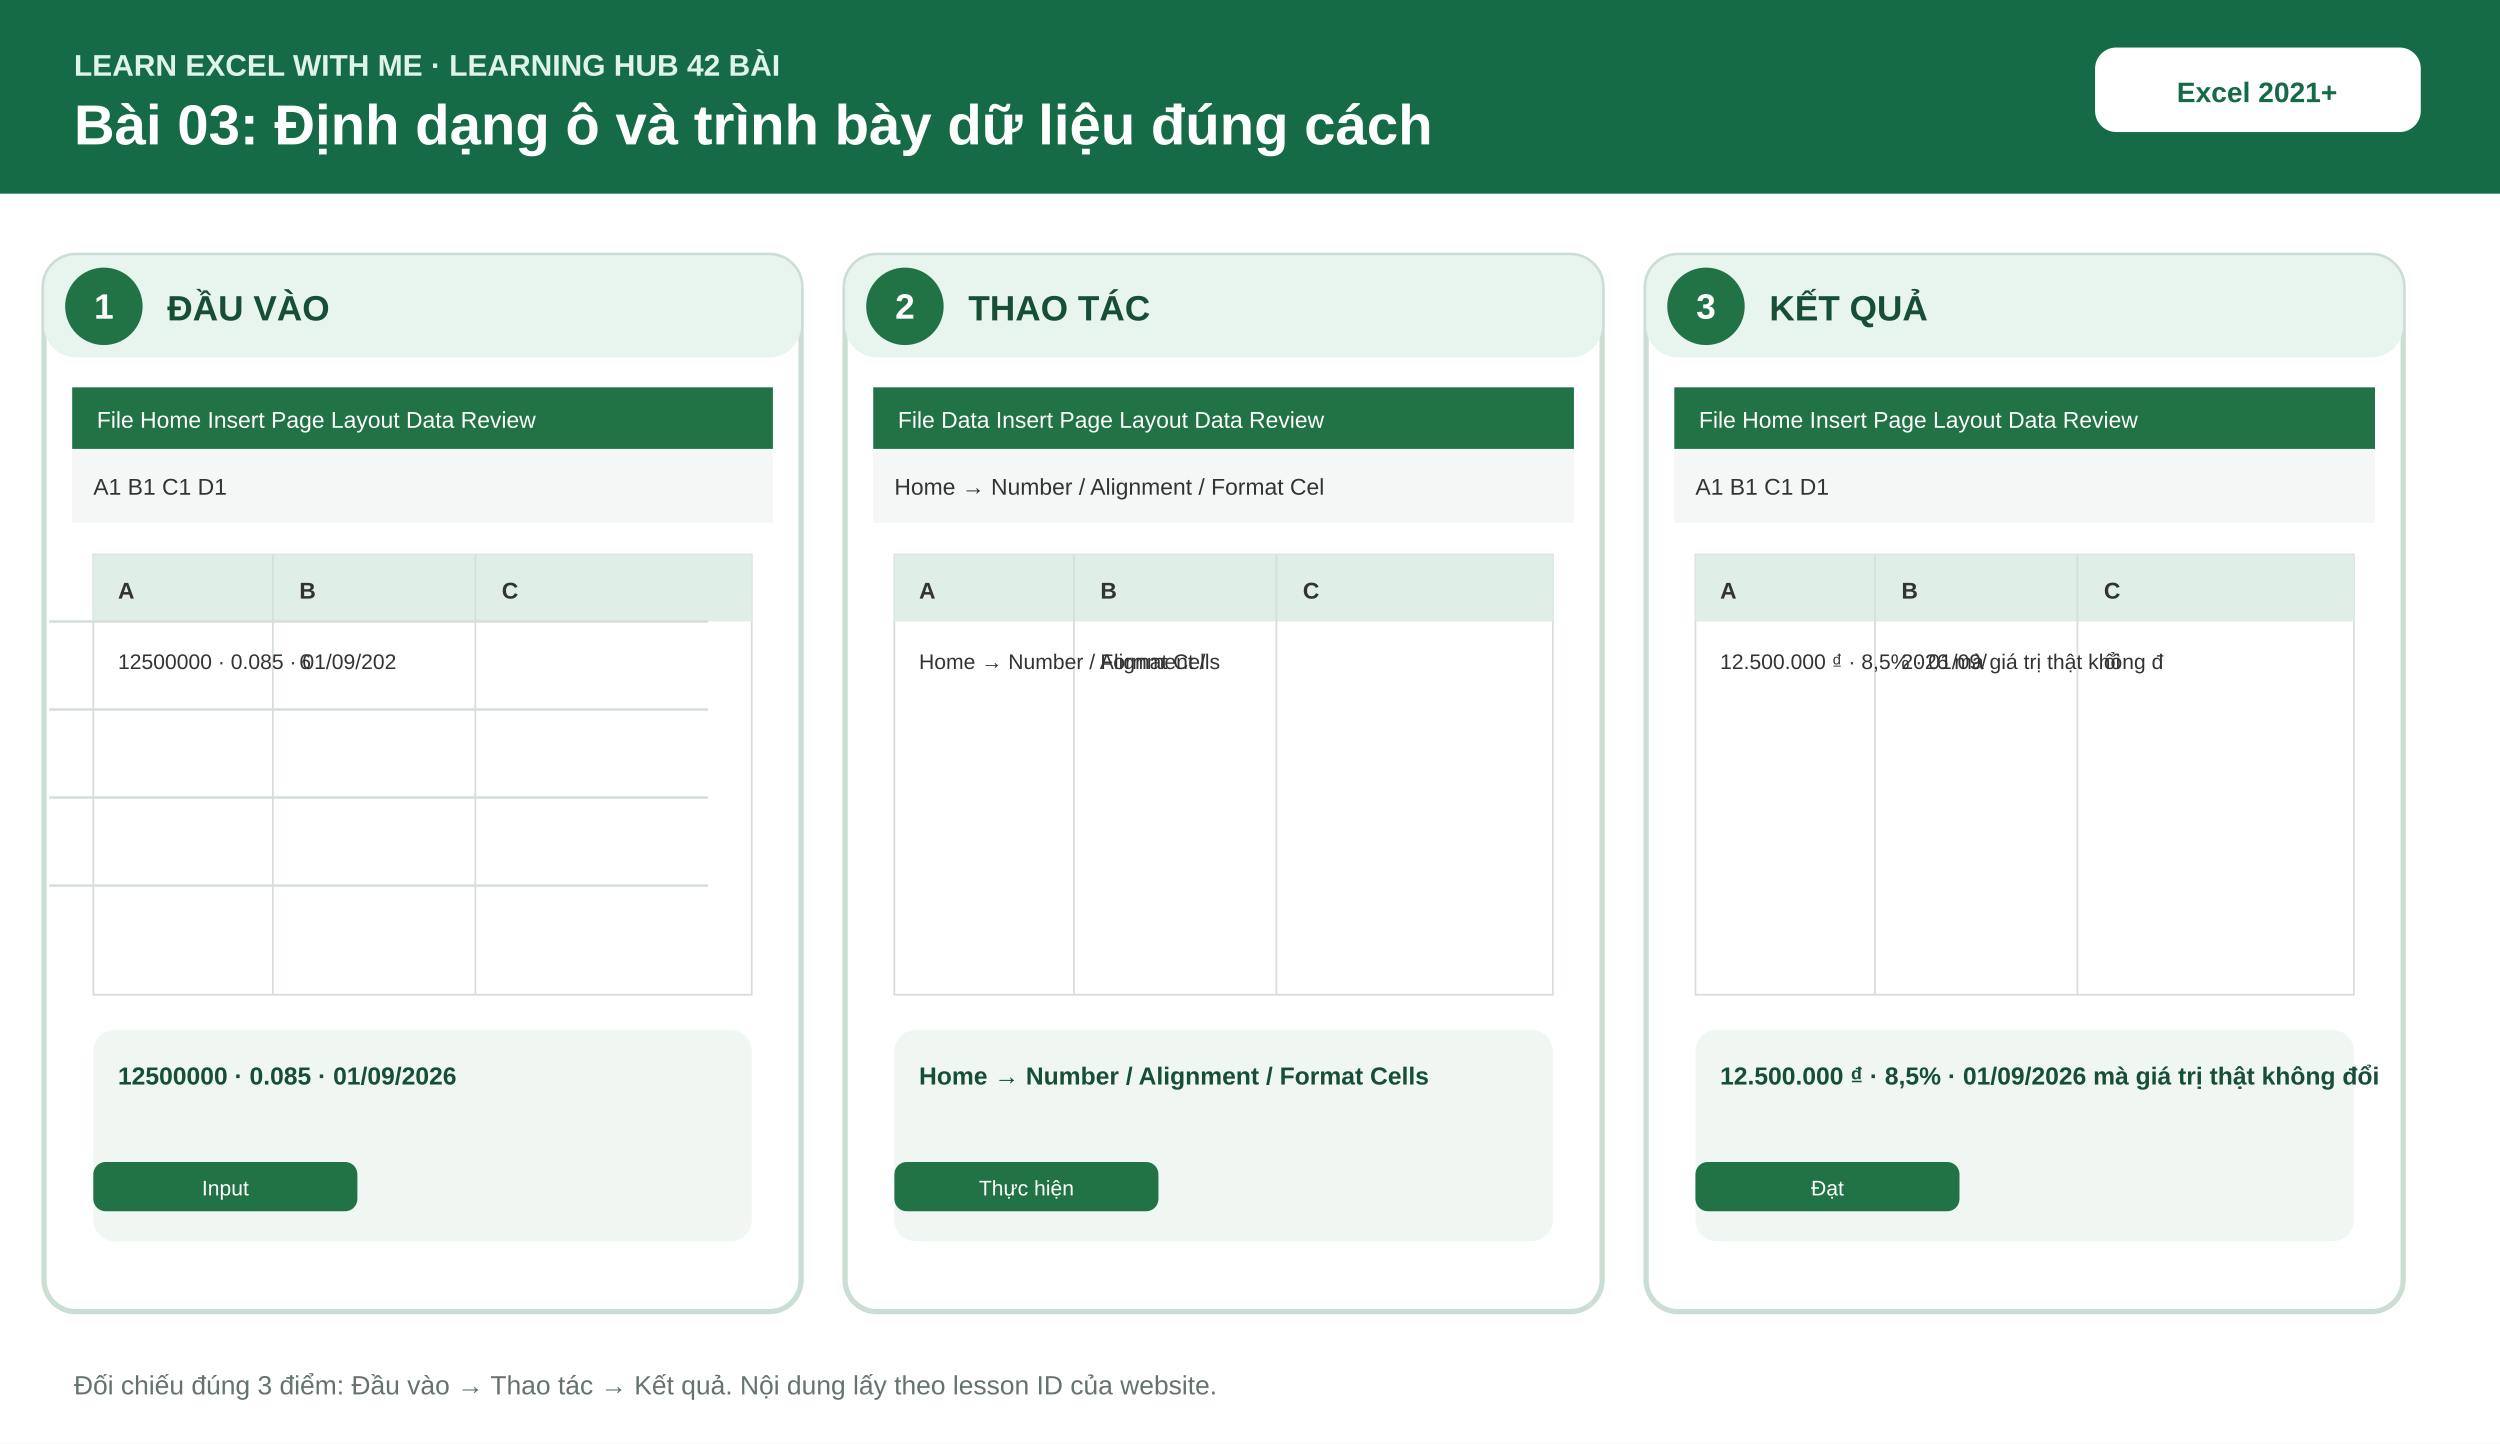
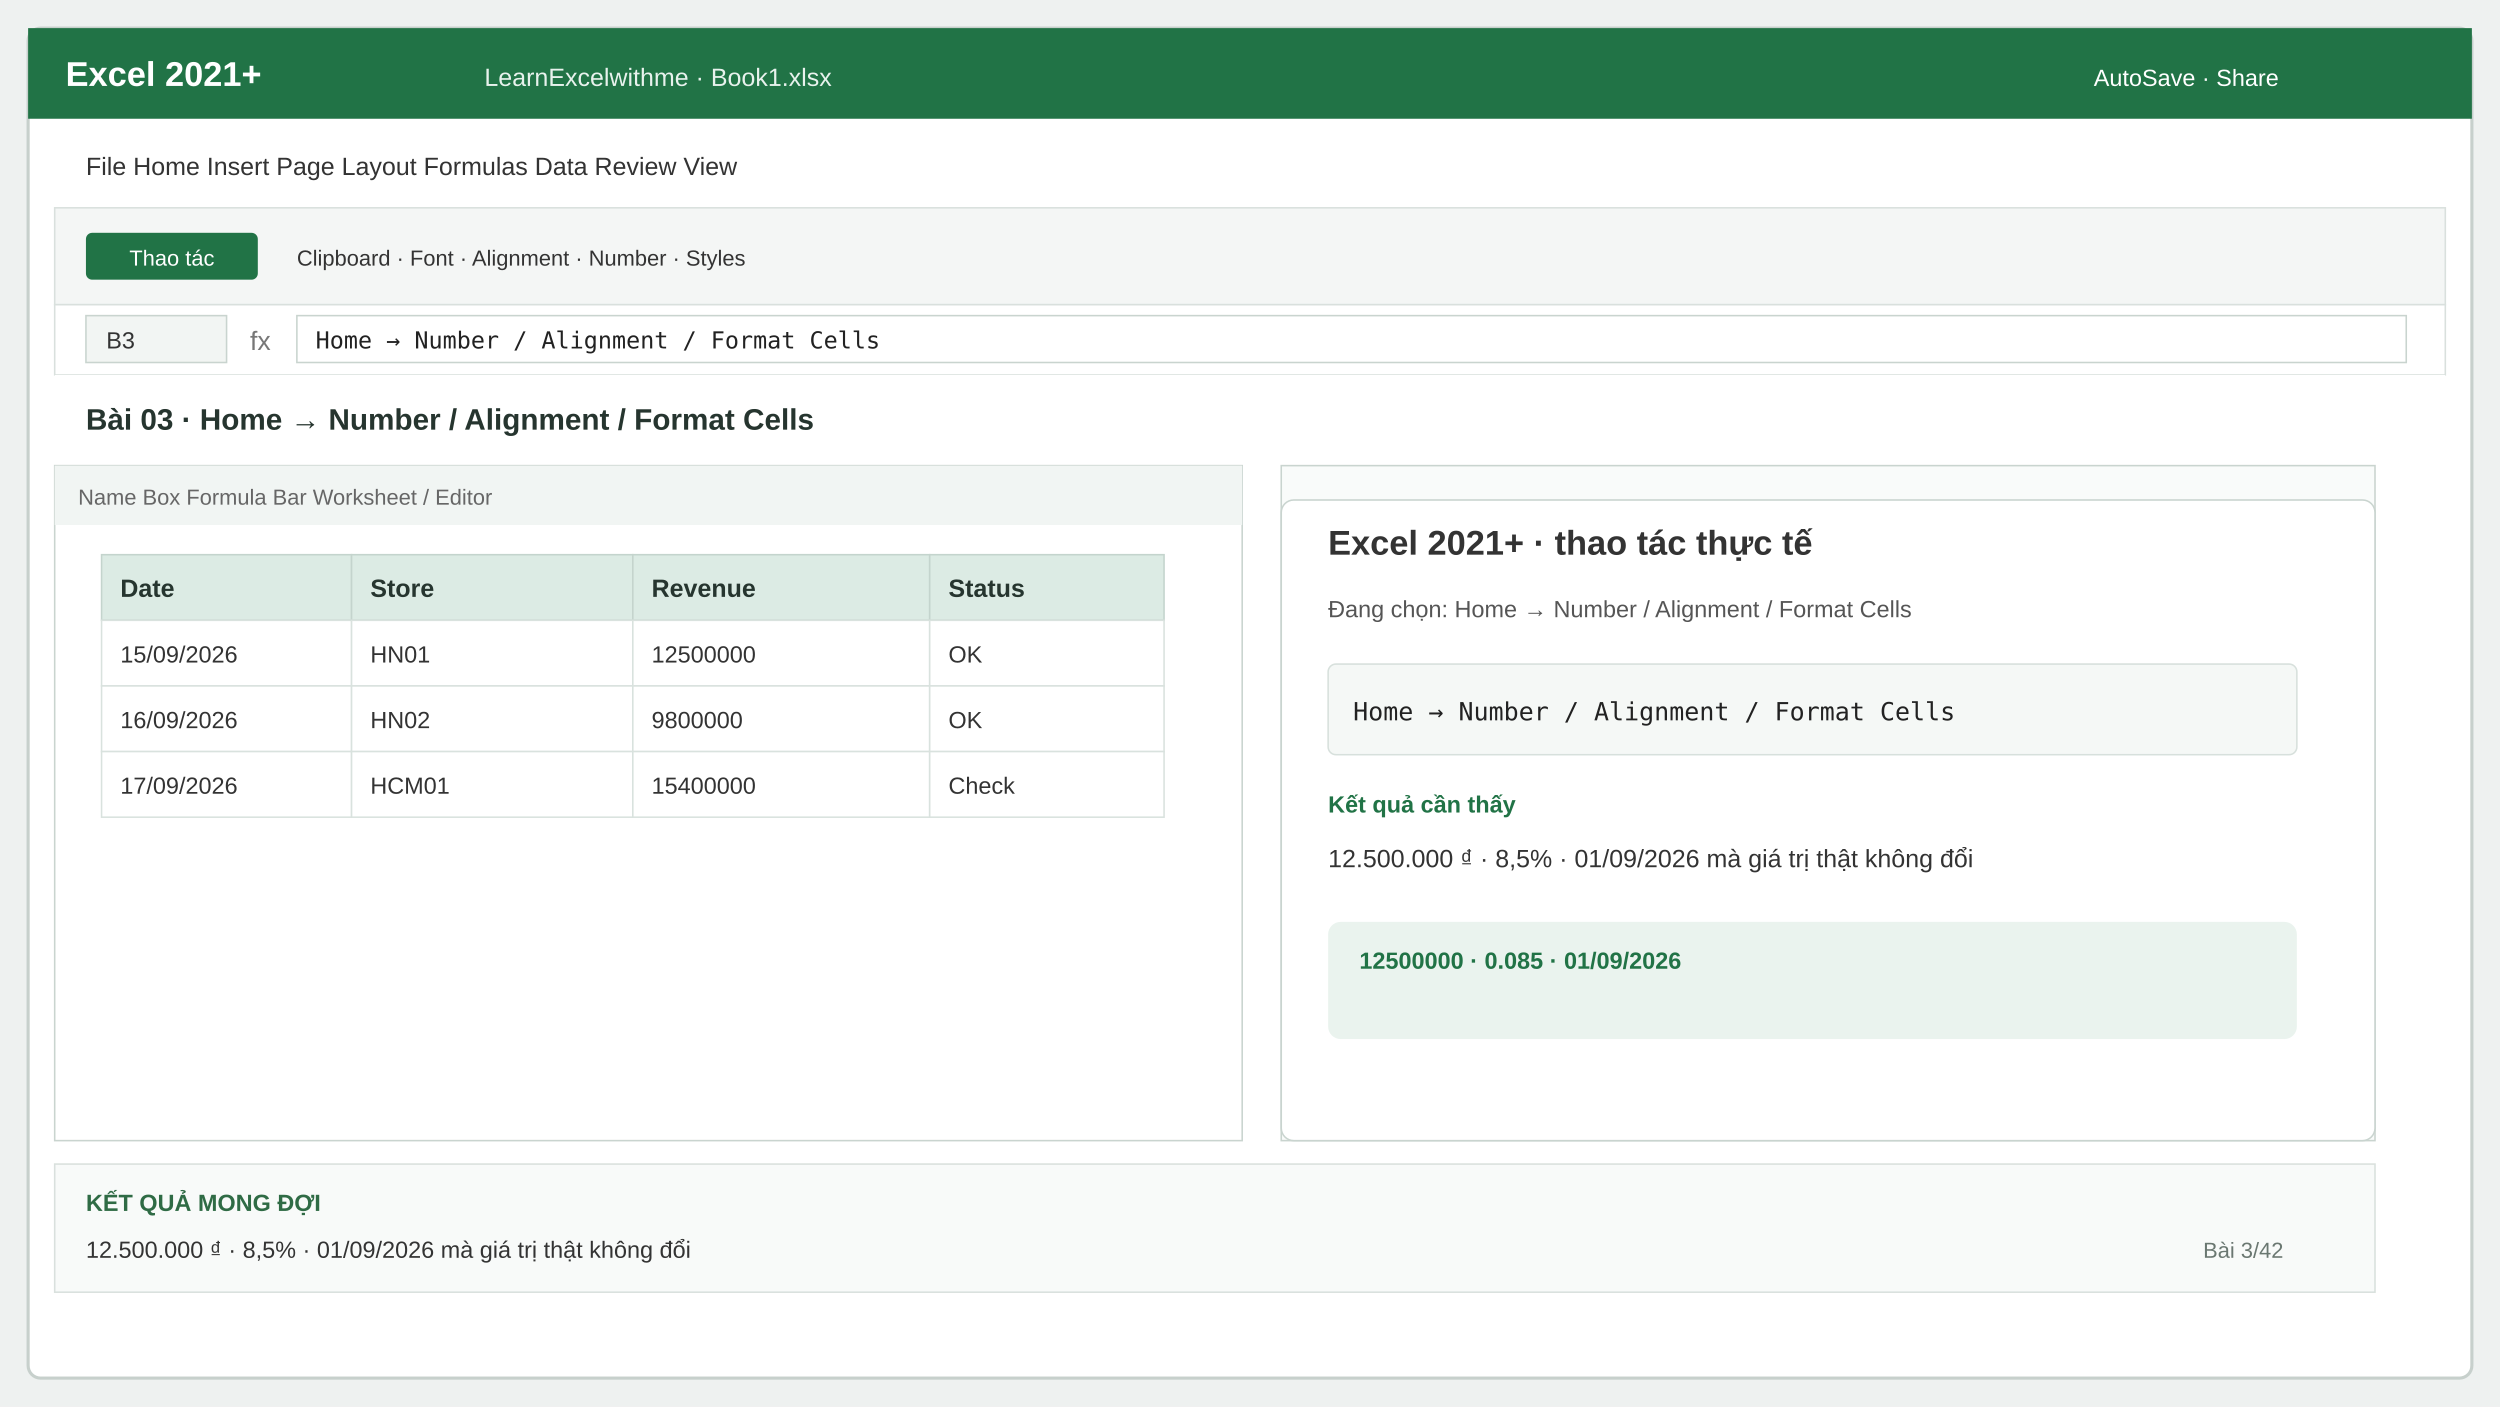
- <svg xmlns="http://www.w3.org/2000/svg" width="1420" height="820">
-   <rect width="1420" height="820" fill="#fff" />
-   <rect width="1420" height="110" fill="#146b45" />
-   <text x="42" y="43" font-family="Arial" font-size="17" font-weight="700" fill="#dff4e8">LEARN EXCEL WITH ME · LEARNING HUB 42 BÀI</text>
-   <text x="42" y="82" font-family="Arial" font-size="32" font-weight="700" fill="#fff">Bài 03: Định dạng ô và trình bày dữ liệu đúng cách</text>
-   <rect x="1190" y="27" width="185" height="48" rx="12" fill="#fff" />
-   <text x="1282" y="58" text-anchor="middle" font-family="Arial" font-size="16" font-weight="700" fill="#146b45">Excel 2021+</text>
-   <g>
-     <rect x="25" y="145" width="430" height="600" rx="18" fill="#fff" stroke="#cbded4" stroke-width="3" />
-     <rect x="25" y="145" width="430" height="58" rx="18" fill="#e8f5ee" />
-     <circle cx="59" cy="174" r="22" fill="#217346" />
-     <text x="59" y="181" text-anchor="middle" font-family="Arial" font-size="20" font-weight="700" fill="#fff">1</text>
-     <text x="95" y="182" font-family="Arial" font-size="20" font-weight="700" fill="#174f36">ĐẦU VÀO</text>
-     <rect x="41" y="220" width="398" height="35" fill="#217346" />
-     <text x="55" y="243" font-family="Arial" font-size="13" fill="#fff">File   Home   Insert   Page Layout   Data   Review</text>
-     <rect x="41" y="255" width="398" height="42" fill="#f4f7f5" />
-     <text x="53" y="281" font-family="Arial" font-size="13" fill="#333">A1   B1   C1   D1</text>
-     <rect x="53" y="315" width="374" height="250" fill="#fff" stroke="#d6ded9" />
-     <rect x="53" y="315" width="374" height="38" fill="#dfeee7" />
-     <path d="M28 353h374M28 403h374M28 453h374M28 503h374M155 315v250M270 315v250" stroke="#d6ded9" />
-     <text x="67" y="340" font-family="Arial" font-size="13" font-weight="700" fill="#333">A</text>
-     <text x="170" y="340" font-family="Arial" font-size="13" font-weight="700" fill="#333">B</text>
-     <text x="285" y="340" font-family="Arial" font-size="13" font-weight="700" fill="#333">C</text>
-     <text x="67" y="380" font-family="Arial" font-size="12" fill="#333">12500000 · 0.085 · 01/09/202</text>
-     <text x="170" y="380" font-family="Arial" font-size="12" fill="#333">6</text>
-     <text x="285" y="380" font-family="Arial" font-size="12" fill="#333" />
-     <rect x="53" y="585" width="374" height="120" rx="12" fill="#f0f7f3" />
-     <text x="67" y="616" font-family="Arial" font-size="14" font-weight="700" fill="#174f36">12500000 · 0.085 · 01/09/2026</text>
-     <rect x="53" y="660" width="150" height="28" rx="7" fill="#217346" />
-     <text x="128" y="679" text-anchor="middle" font-family="Arial" font-size="12" fill="#fff">Input</text>
-   </g>
-   <g>
-     <rect x="480" y="145" width="430" height="600" rx="18" fill="#fff" stroke="#cbded4" stroke-width="3" />
-     <rect x="480" y="145" width="430" height="58" rx="18" fill="#e8f5ee" />
-     <circle cx="514" cy="174" r="22" fill="#217346" />
-     <text x="514" y="181" text-anchor="middle" font-family="Arial" font-size="20" font-weight="700" fill="#fff">2</text>
-     <text x="550" y="182" font-family="Arial" font-size="20" font-weight="700" fill="#174f36">THAO TÁC</text>
-     <rect x="496" y="220" width="398" height="35" fill="#217346" />
-     <text x="510" y="243" font-family="Arial" font-size="13" fill="#fff">File   Data   Insert   Page Layout   Data   Review</text>
-     <rect x="496" y="255" width="398" height="42" fill="#f4f7f5" />
-     <text x="508" y="281" font-family="Arial" font-size="13" fill="#333">Home → Number / Alignment / Format Cel</text>
-     <rect x="508" y="315" width="374" height="250" fill="#fff" stroke="#d6ded9" />
-     <rect x="508" y="315" width="374" height="38" fill="#dfeee7" />
-     <path d="M28 353h374M28 403h374M28 453h374M28 503h374M610 315v250M725 315v250" stroke="#d6ded9" />
-     <text x="522" y="340" font-family="Arial" font-size="13" font-weight="700" fill="#333">A</text>
-     <text x="625" y="340" font-family="Arial" font-size="13" font-weight="700" fill="#333">B</text>
-     <text x="740" y="340" font-family="Arial" font-size="13" font-weight="700" fill="#333">C</text>
-     <text x="522" y="380" font-family="Arial" font-size="12" fill="#333">Home → Number / Alignment / </text>
-     <text x="625" y="380" font-family="Arial" font-size="12" fill="#333">Format Cells</text>
-     <text x="740" y="380" font-family="Arial" font-size="12" fill="#333" />
-     <rect x="508" y="585" width="374" height="120" rx="12" fill="#f0f7f3" />
-     <text x="522" y="616" font-family="Arial" font-size="14" font-weight="700" fill="#174f36">Home → Number / Alignment / Format Cells</text>
-     <rect x="508" y="660" width="150" height="28" rx="7" fill="#217346" />
-     <text x="583" y="679" text-anchor="middle" font-family="Arial" font-size="12" fill="#fff">Thực hiện</text>
-   </g>
-   <g>
-     <rect x="935" y="145" width="430" height="600" rx="18" fill="#fff" stroke="#cbded4" stroke-width="3" />
-     <rect x="935" y="145" width="430" height="58" rx="18" fill="#e8f5ee" />
-     <circle cx="969" cy="174" r="22" fill="#217346" />
-     <text x="969" y="181" text-anchor="middle" font-family="Arial" font-size="20" font-weight="700" fill="#fff">3</text>
-     <text x="1005" y="182" font-family="Arial" font-size="20" font-weight="700" fill="#174f36">KẾT QUẢ</text>
-     <rect x="951" y="220" width="398" height="35" fill="#217346" />
-     <text x="965" y="243" font-family="Arial" font-size="13" fill="#fff">File   Home   Insert   Page Layout   Data   Review</text>
-     <rect x="951" y="255" width="398" height="42" fill="#f4f7f5" />
-     <text x="963" y="281" font-family="Arial" font-size="13" fill="#333">A1   B1   C1   D1</text>
-     <rect x="963" y="315" width="374" height="250" fill="#fff" stroke="#d6ded9" />
-     <rect x="963" y="315" width="374" height="38" fill="#dfeee7" />
-     <path d="M28 353h374M28 403h374M28 453h374M28 503h374M1065 315v250M1180 315v250" stroke="#d6ded9" />
-     <text x="977" y="340" font-family="Arial" font-size="13" font-weight="700" fill="#333">A</text>
-     <text x="1080" y="340" font-family="Arial" font-size="13" font-weight="700" fill="#333">B</text>
-     <text x="1195" y="340" font-family="Arial" font-size="13" font-weight="700" fill="#333">C</text>
-     <text x="977" y="380" font-family="Arial" font-size="12" fill="#333">12.500.000 ₫ · 8,5% · 01/09/</text>
-     <text x="1080" y="380" font-family="Arial" font-size="12" fill="#333">2026 mà giá trị thật không đ</text>
-     <text x="1195" y="380" font-family="Arial" font-size="12" fill="#333">ổi</text>
-     <rect x="963" y="585" width="374" height="120" rx="12" fill="#f0f7f3" />
-     <text x="977" y="616" font-family="Arial" font-size="14" font-weight="700" fill="#174f36">12.500.000 ₫ · 8,5% · 01/09/2026 mà giá trị thật không đổi</text>
-     <rect x="963" y="660" width="150" height="28" rx="7" fill="#217346" />
-     <text x="1038" y="679" text-anchor="middle" font-family="Arial" font-size="12" fill="#fff">Đạt</text>
-   </g>
-   <text x="42" y="792" font-family="Arial" font-size="15" fill="#64736b">Đối chiếu đúng 3 điểm: Đầu vào → Thao tác → Kết quả. Nội dung lấy theo lesson ID của website.</text>
+ <svg xmlns="http://www.w3.org/2000/svg" width="1600" height="900">
+   <rect width="1600" height="900" fill="#EEF1F0" />
+   <rect x="18" y="18" width="1564" height="864" rx="8" fill="#fff" stroke="#C7D0CC" stroke-width="2" />
+   <rect x="18" y="18" width="1564" height="58" fill="#217346" />
+   <text x="42" y="55" font-family="Arial" font-size="22" font-weight="700" fill="#fff">Excel 2021+</text>
+   <text x="310" y="55" font-family="Arial" font-size="16" fill="#E8F2ED">LearnExcelwithme · Book1.xlsx</text>
+   <text x="1340" y="55" font-family="Arial" font-size="15" fill="#fff">AutoSave · Share</text>
+   <rect x="35" y="78" width="1530" height="55" fill="#fff" />
+   <text x="55" y="112" font-family="Arial" font-size="16" fill="#333">File  Home  Insert  Page Layout  Formulas  Data  Review  View</text>
+   <rect x="35" y="133" width="1530" height="62" fill="#F4F6F5" stroke="#D9E0DD" />
+   <rect x="55" y="149" width="110" height="30" rx="4" fill="#217346" />
+   <text x="110" y="170" text-anchor="middle" font-family="Arial" font-size="14" fill="#fff">Thao tác</text>
+   <text x="190" y="170" font-family="Arial" font-size="14" fill="#333">Clipboard · Font · Alignment · Number · Styles</text>
+   <rect x="35" y="195" width="1530" height="45" fill="#fff" stroke="#D9E0DD" />
+   <rect x="55" y="202" width="90" height="30" fill="#F2F5F3" stroke="#C9D4CF" />
+   <text x="68" y="223" font-family="Arial" font-size="15" fill="#333">B3</text>
+   <text x="160" y="224" font-family="Arial" font-size="17" fill="#777">fx</text>
+   <rect x="190" y="202" width="1350" height="30" fill="#fff" stroke="#C9D4CF" />
+   <text x="202" y="223" font-family="Consolas,monospace" font-size="15" fill="#222">Home → Number / Alignment / Format Cells</text>
+   <rect x="35" y="240" width="1530" height="58" fill="#fff" />
+   <text x="55" y="275" font-family="Arial" font-size="19" font-weight="700" fill="#26352F">Bài 03 · Home → Number / Alignment / Format Cells</text>
+   <rect x="35" y="298" width="760" height="432" fill="#fff" stroke="#C9D4CF" />
+   <rect x="35" y="298" width="760" height="38" fill="#F1F5F3" />
+   <text x="50" y="323" font-family="Arial" font-size="14" fill="#666">Name Box   Formula Bar   Worksheet / Editor</text>
+   <rect x="65" y="355" width="160" height="42" fill="#DCEBE4" stroke="#C4D4CD" />
+   <text x="77" y="382" font-family="Arial" font-size="16" font-weight="700" fill="#26352F">Date</text>
+   <rect x="65" y="397" width="160" height="42" fill="#fff" stroke="#D9E2DE" />
+   <text x="77" y="424" font-family="Arial" font-size="15" fill="#333">15/09/2026</text>
+   <rect x="65" y="439" width="160" height="42" fill="#fff" stroke="#D9E2DE" />
+   <text x="77" y="466" font-family="Arial" font-size="15" fill="#333">16/09/2026</text>
+   <rect x="65" y="481" width="160" height="42" fill="#fff" stroke="#D9E2DE" />
+   <text x="77" y="508" font-family="Arial" font-size="15" fill="#333">17/09/2026</text>
+   <rect x="225" y="355" width="180" height="42" fill="#DCEBE4" stroke="#C4D4CD" />
+   <text x="237" y="382" font-family="Arial" font-size="16" font-weight="700" fill="#26352F">Store</text>
+   <rect x="225" y="397" width="180" height="42" fill="#fff" stroke="#D9E2DE" />
+   <text x="237" y="424" font-family="Arial" font-size="15" fill="#333">HN01</text>
+   <rect x="225" y="439" width="180" height="42" fill="#fff" stroke="#D9E2DE" />
+   <text x="237" y="466" font-family="Arial" font-size="15" fill="#333">HN02</text>
+   <rect x="225" y="481" width="180" height="42" fill="#fff" stroke="#D9E2DE" />
+   <text x="237" y="508" font-family="Arial" font-size="15" fill="#333">HCM01</text>
+   <rect x="405" y="355" width="190" height="42" fill="#DCEBE4" stroke="#C4D4CD" />
+   <text x="417" y="382" font-family="Arial" font-size="16" font-weight="700" fill="#26352F">Revenue</text>
+   <rect x="405" y="397" width="190" height="42" fill="#fff" stroke="#D9E2DE" />
+   <text x="417" y="424" font-family="Arial" font-size="15" fill="#333">12500000</text>
+   <rect x="405" y="439" width="190" height="42" fill="#fff" stroke="#D9E2DE" />
+   <text x="417" y="466" font-family="Arial" font-size="15" fill="#333">9800000</text>
+   <rect x="405" y="481" width="190" height="42" fill="#fff" stroke="#D9E2DE" />
+   <text x="417" y="508" font-family="Arial" font-size="15" fill="#333">15400000</text>
+   <rect x="595" y="355" width="150" height="42" fill="#DCEBE4" stroke="#C4D4CD" />
+   <text x="607" y="382" font-family="Arial" font-size="16" font-weight="700" fill="#26352F">Status</text>
+   <rect x="595" y="397" width="150" height="42" fill="#fff" stroke="#D9E2DE" />
+   <text x="607" y="424" font-family="Arial" font-size="15" fill="#333">OK</text>
+   <rect x="595" y="439" width="150" height="42" fill="#fff" stroke="#D9E2DE" />
+   <text x="607" y="466" font-family="Arial" font-size="15" fill="#333">OK</text>
+   <rect x="595" y="481" width="150" height="42" fill="#fff" stroke="#D9E2DE" />
+   <text x="607" y="508" font-family="Arial" font-size="15" fill="#333">Check</text>
+   <rect x="820" y="298" width="700" height="432" fill="#F9FBFA" stroke="#C9D4CF" />
+   <rect x="820" y="320" width="700" height="410" rx="8" fill="#fff" stroke="#C9D4CF" />
+   <text x="850" y="355" font-family="Arial" font-size="22" font-weight="700" fill="#333">Excel 2021+ · thao tác thực tế</text>
+   <text x="850" y="395" font-family="Arial" font-size="15" fill="#555">Đang chọn: Home → Number / Alignment / Format Cells</text>
+   <rect x="850" y="425" width="620" height="58" rx="5" fill="#F5F8F6" stroke="#D7E0DC" />
+   <text x="866" y="461" font-family="Consolas,monospace" font-size="16" fill="#222">Home → Number / Alignment / Format Cells</text>
+   <text x="850" y="520" font-family="Arial" font-size="15" font-weight="700" fill="#217346">Kết quả cần thấy</text>
+   <text x="850" y="555" font-family="Arial" font-size="16" fill="#333">12.500.000 ₫ · 8,5% · 01/09/2026 mà giá trị thật không đổi</text>
+   <rect x="850" y="590" width="620" height="75" rx="8" fill="#EAF3EE" />
+   <text x="870" y="620" font-family="Arial" font-size="15" font-weight="700" fill="#217346">12500000 · 0.085 · 01/09/2026</text>
+   <rect x="35" y="745" width="1485" height="82" fill="#F8FAF9" stroke="#D9E0DD" />
+   <text x="55" y="775" font-family="Arial" font-size="15" font-weight="700" fill="#2F6B45">KẾT QUẢ MONG ĐỢI</text>
+   <text x="55" y="805" font-family="Arial" font-size="15" fill="#333">12.500.000 ₫ · 8,5% · 01/09/2026 mà giá trị thật không đổi</text>
+   <text x="1410" y="805" font-family="Arial" font-size="14" fill="#6A7771">Bài 3/42</text>
</svg>
